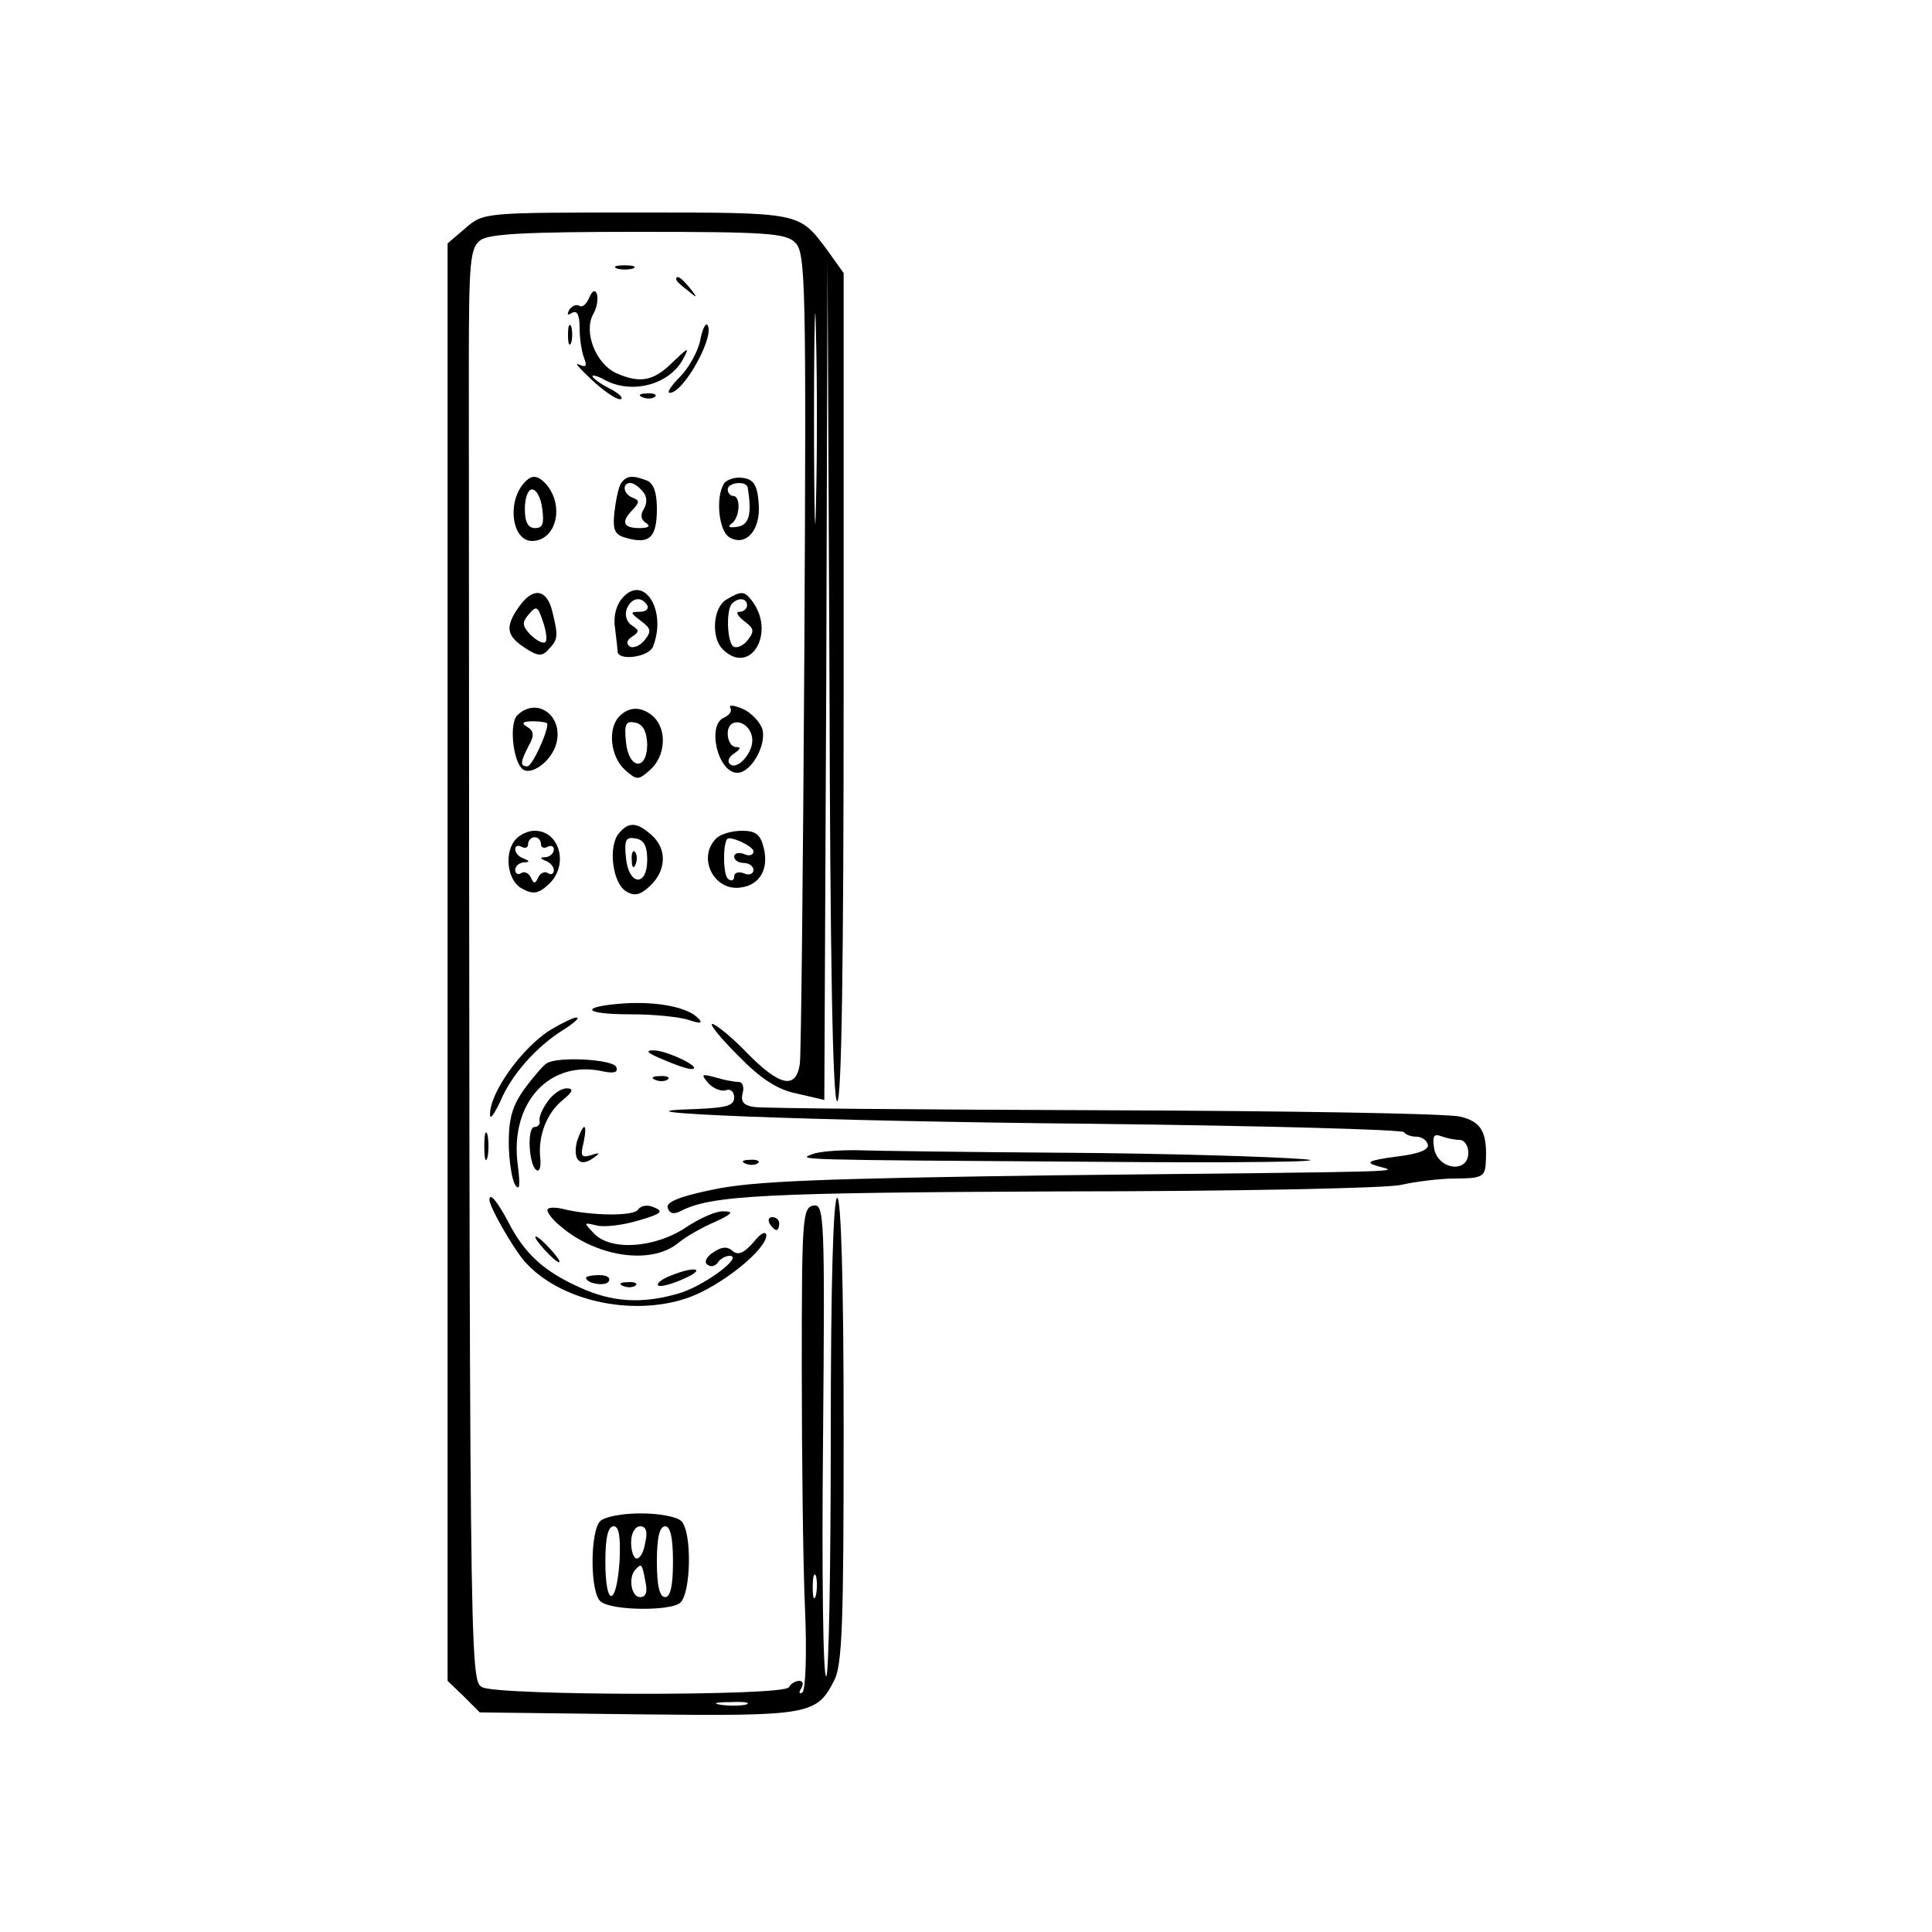
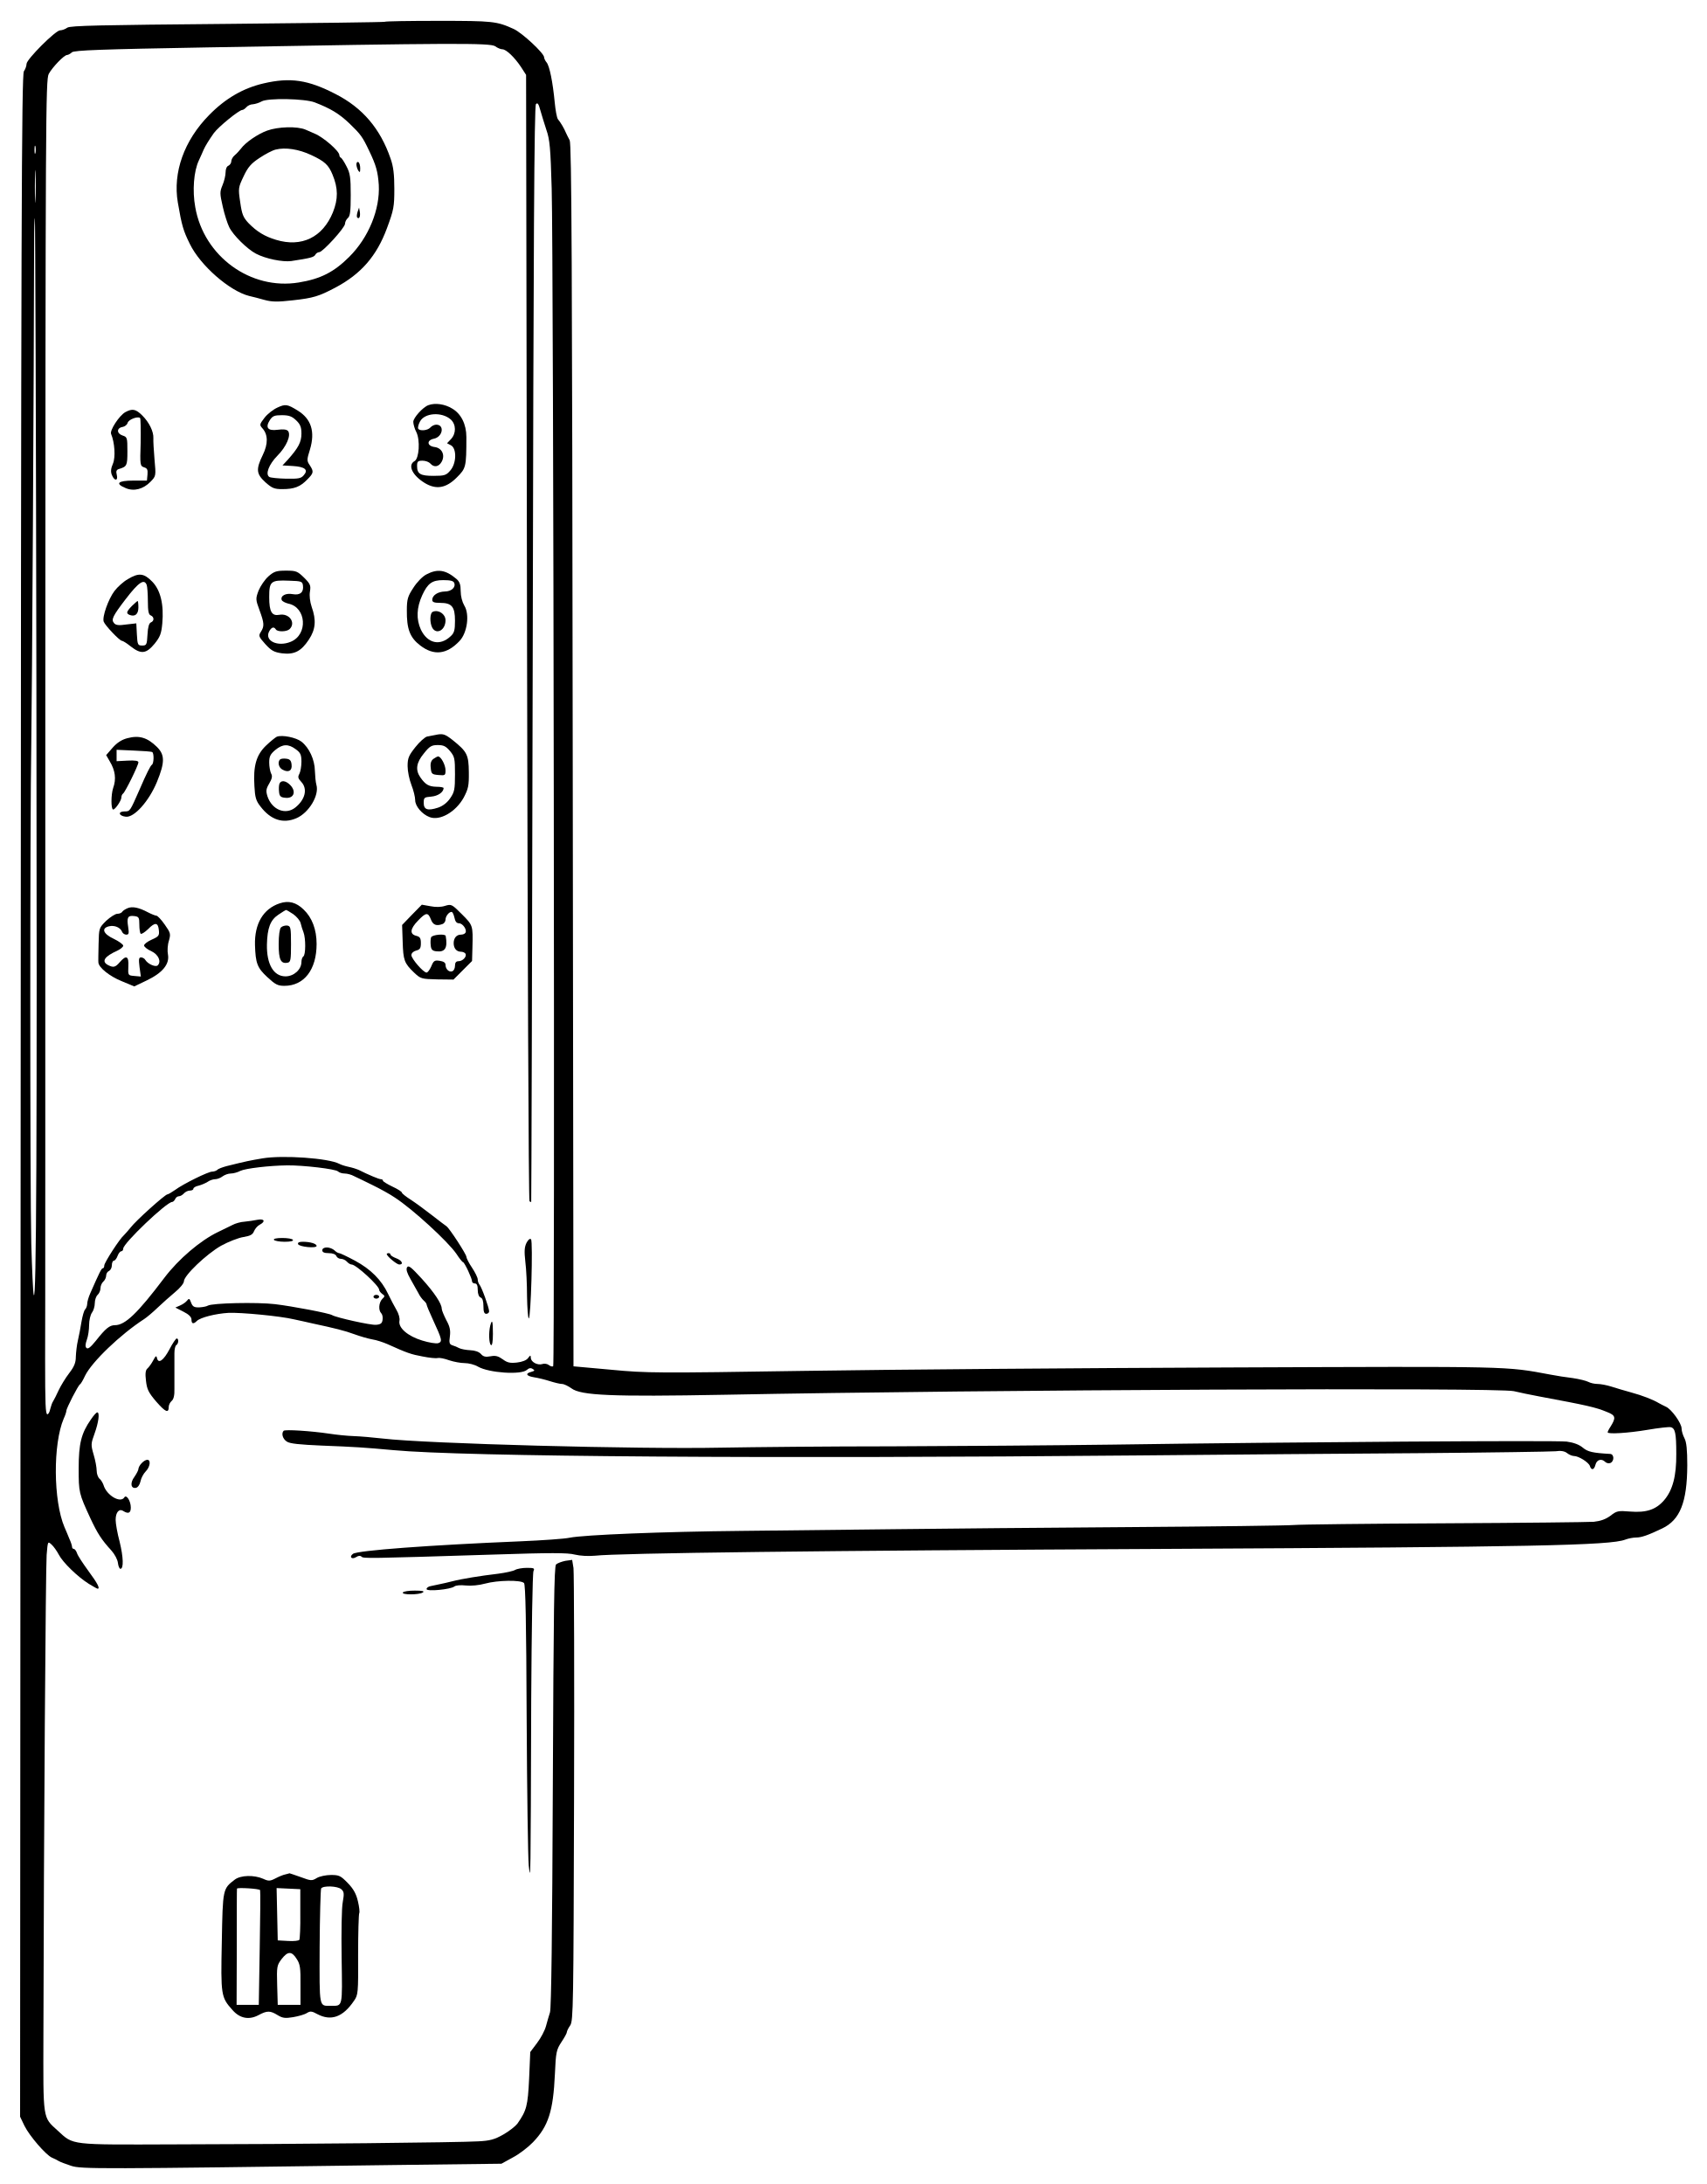
- <svg xmlns="http://www.w3.org/2000/svg" version="1.0" width="300pt" height="300pt" viewBox="0 0 300 300" preserveAspectRatio="xMidYMid meet">
-   <g transform="translate(0,300) scale(0.1,-0.1)" fill="#000000" stroke="none">
-     <path d="M723 2646 l-28 -24 0 -1116 0 -1116 25 -24 25 -25 245 -3 c266 -3 278 -1 305 52 13 24 15 88 15 390 0 233 -4 360 -10 360 -6 0 -10 -130 -10 -369 0 -204 -3 -372 -7 -374 -5 -3 -7 161 -5 365 3 350 2 369 -15 366 -17 -3 -18 -21 -18 -253 0 -138 2 -306 5 -373 3 -69 1 -126 -4 -130 -5 -3 -6 0 -2 6 4 7 3 12 -3 12 -5 0 -13 -4 -16 -10 -8 -14 -450 -13 -476 0 -20 11 -20 11 -21 2049 0 166 2 186 18 198 13 10 73 13 245 13 199 0 230 -2 244 -17 16 -15 17 -67 14 -632 -2 -339 -5 -628 -7 -643 -6 -40 -31 -35 -82 17 -24 25 -49 45 -54 45 -5 0 13 -22 40 -49 35 -36 61 -53 91 -59 l43 -10 3 652 2 651 3 -652 c1 -427 5 -653 12 -653 7 0 10 221 10 643 l0 643 -25 35 c-45 60 -39 59 -296 59 -237 0 -238 0 -266 -24z m544 -428 c-1 -73 -3 -14 -3 132 0 146 2 205 3 133 2 -73 2 -193 0 -265z m0 -1695 c-3 -10 -5 -4 -5 12 0 17 2 24 5 18 2 -7 2 -21 0 -30z m-109 -170 c-10 -2 -28 -2 -40 0 -13 2 -5 4 17 4 22 1 32 -1 23 -4z" />
-     <path d="M958 2583 c6 -2 18 -2 25 0 6 3 1 5 -13 5 -14 0 -19 -2 -12 -5z" />
-     <path d="M1050 2566 c0 -2 8 -10 18 -17 15 -13 16 -12 3 4 -13 16 -21 21 -21 13z" />
-     <path d="M915 2538 c-4 -10 -11 -16 -15 -13 -5 3 -12 0 -16 -6 -4 -8 -3 -9 4 -5 8 5 12 -3 12 -23 0 -16 3 -37 7 -47 5 -13 3 -15 -8 -10 -8 4 1 -6 19 -23 18 -17 38 -31 45 -31 6 1 0 8 -15 16 -16 8 -28 17 -28 20 0 2 9 0 19 -6 43 -23 101 -7 122 33 10 19 8 18 -16 -5 -30 -30 -51 -34 -89 -17 -31 15 -50 63 -35 91 6 10 8 24 6 31 -3 8 -7 6 -12 -5z" />
-     <path d="M882 2480 c0 -14 2 -19 5 -12 2 6 2 18 0 25 -3 6 -5 1 -5 -13z" />
-     <path d="M1087 2470 c-4 -17 -18 -42 -31 -55 -14 -14 -21 -25 -16 -25 22 0 72 91 58 106 -3 2 -8 -9 -11 -26z" />
-     <path d="M998 2383 c7 -3 16 -2 19 1 4 3 -2 6 -13 5 -11 0 -14 -3 -6 -6z" />
-     <path d="M812 2248 c-25 -31 -16 -88 14 -88 37 0 51 53 23 87 -14 16 -24 17 -37 1z m30 -38 c3 -23 1 -30 -11 -30 -11 0 -16 9 -16 30 0 17 5 30 11 30 7 0 14 -13 16 -30z" />
-     <path d="M964 2249 c-4 -7 -8 -27 -10 -45 -3 -29 1 -35 21 -40 34 -9 45 2 45 46 0 25 -5 40 -16 44 -23 9 -32 7 -40 -5z m34 -12 c7 -8 7 -18 2 -27 -6 -9 -5 -17 3 -22 8 -5 4 -8 -10 -8 -26 0 -29 10 -10 29 10 11 10 14 0 18 -15 5 -18 23 -4 23 5 0 13 -6 19 -13z" />
-     <path d="M1124 2249 c-13 -22 -8 -72 8 -83 26 -16 50 11 46 53 -2 28 -8 37 -25 39 -11 2 -25 -3 -29 -9z m37 -6 c7 -42 2 -58 -16 -61 -12 -2 -16 0 -9 5 13 9 15 43 2 43 -4 0 -8 5 -8 10 0 11 29 14 31 3z" />
-     <path d="M967 2072 c-10 -11 -15 -29 -12 -47 2 -17 4 -33 4 -37 2 -15 49 -8 55 8 22 56 -14 113 -47 76z m38 -12 c3 -5 -2 -10 -11 -10 -16 0 -16 -1 1 -14 16 -12 17 -16 6 -30 -7 -9 -18 -13 -23 -10 -6 4 -5 10 3 15 12 8 12 10 0 18 -8 5 -11 16 -8 25 7 18 23 21 32 6z" />
-     <path d="M806 2058 c-22 -31 -20 -45 9 -64 20 -13 27 -14 37 -2 15 15 15 21 5 61 -9 33 -30 35 -51 5z m41 -55 c-4 -3 -13 2 -23 11 -13 14 -14 19 -3 32 12 14 14 13 22 -11 5 -14 7 -29 4 -32z" />
-     <path d="M1128 2069 c-21 -12 -24 -59 -6 -77 43 -43 84 26 45 76 -11 14 -16 15 -39 1z m32 -9 c0 -5 -5 -10 -12 -10 -6 0 -3 -6 7 -14 16 -12 17 -16 6 -30 -7 -9 -17 -13 -22 -10 -10 6 -12 58 -2 67 10 10 23 8 23 -3z" />
-     <path d="M1134 1901 c3 -5 -1 -11 -9 -15 -28 -10 -11 -86 20 -86 21 0 45 42 39 67 -3 11 -17 26 -30 32 -14 6 -23 7 -20 2z m34 -47 c3 -22 -24 -52 -35 -40 -4 4 -1 11 7 16 10 7 11 10 3 10 -7 0 -13 9 -13 21 0 27 34 21 38 -7z" />
-     <path d="M803 1889 c-12 -12 -7 -67 7 -82 13 -14 47 11 54 39 11 43 -31 73 -61 43z m47 -13 c0 -15 -24 -66 -31 -66 -12 0 -11 7 2 32 9 16 8 23 -2 29 -10 6 -8 9 9 9 12 0 22 -2 22 -4z" />
-     <path d="M962 1888 c-19 -19 -14 -63 8 -83 19 -17 21 -17 40 0 23 21 26 60 6 81 -18 17 -38 18 -54 2z m43 -43 c0 -43 -29 -40 -33 3 -3 28 0 33 14 30 12 -2 18 -13 19 -33z" />
-     <path d="M961 1706 c-17 -20 -10 -77 11 -90 13 -8 22 -6 37 8 26 24 27 58 3 79 -23 21 -36 21 -51 3z m44 -41 c0 -43 -29 -40 -33 3 -3 28 0 33 15 30 13 -2 18 -12 18 -33z" />
-     <path d="M981 1664 c0 -11 3 -14 6 -6 3 7 2 16 -1 19 -3 4 -6 -2 -5 -13z" />
-     <path d="M802 1698 c-20 -20 -15 -66 9 -78 16 -9 25 -8 40 6 33 29 19 84 -21 84 -9 0 -21 -5 -28 -12z m38 -9 c0 -5 5 -7 10 -4 6 3 10 1 10 -4 0 -6 -6 -11 -12 -12 -10 0 -10 -2 0 -6 6 -2 12 -9 12 -14 0 -6 -4 -8 -9 -5 -5 4 -12 0 -15 -6 -5 -11 -7 -11 -12 0 -3 6 -10 10 -15 6 -5 -3 -9 0 -9 5 0 6 6 11 13 12 10 0 10 2 0 6 -7 2 -13 9 -13 14 0 6 5 7 10 4 6 -3 10 -1 10 4 0 6 5 11 10 11 6 0 10 -5 10 -11z" />
-     <path d="M1112 1698 c-30 -30 -3 -83 39 -76 29 4 43 29 35 61 -5 21 -12 27 -34 27 -15 0 -33 -5 -40 -12z m58 -20 c0 -6 -7 -8 -15 -4 -8 3 -15 1 -15 -4 0 -6 7 -10 15 -10 8 0 15 -5 15 -11 0 -6 -7 -9 -15 -5 -8 3 -15 1 -15 -5 0 -6 -4 -8 -9 -4 -8 4 -9 52 -2 62 4 6 41 -11 41 -19z" />
-     <path d="M970 1442 c-71 -5 -66 -17 8 -17 37 0 78 -4 92 -9 18 -6 22 -5 14 3 -16 17 -63 26 -114 23z" />
-     <path d="M855 1401 c-46 -29 -96 -100 -94 -133 0 -7 7 3 16 22 17 41 56 85 98 111 17 11 26 19 20 19 -5 0 -23 -9 -40 -19z" />
-     <path d="M1029 1355 c18 -8 38 -15 45 -15 19 1 -38 29 -59 29 -14 0 -10 -4 14 -14z" />
-     <path d="M849 1349 c-5 -3 -20 -20 -34 -39 -19 -26 -25 -46 -25 -84 0 -28 5 -58 10 -66 7 -10 8 -1 4 31 -13 97 50 165 134 145 16 -3 22 -1 19 7 -4 12 -90 17 -108 6z" />
-     <path d="M1018 1323 c7 -3 16 -2 19 1 4 3 -2 6 -13 5 -11 0 -14 -3 -6 -6z" />
-     <path d="M1100 1318 c8 -9 21 -13 27 -11 7 3 13 -2 13 -11 0 -13 -12 -16 -57 -18 -172 -5 184 -19 612 -23 263 -3 482 -9 485 -13 3 -4 11 -7 19 -7 8 0 16 -5 18 -12 3 -8 -14 -15 -49 -19 -44 -6 -49 -9 -28 -15 32 -9 66 -8 -500 -14 -365 -5 -470 -9 -532 -22 -54 -11 -75 -20 -71 -29 3 -9 10 -10 21 -4 48 24 128 28 587 30 270 0 509 5 530 10 22 5 60 10 85 10 40 0 46 3 47 23 3 48 -6 65 -39 73 -18 5 -267 9 -553 10 -286 1 -530 3 -543 5 -17 2 -22 8 -19 21 3 10 0 18 -6 18 -7 0 -23 3 -36 7 -22 6 -23 5 -11 -9z m1166 -88 c8 0 14 -9 14 -20 0 -32 -46 -27 -53 6 -3 19 -1 24 10 20 8 -3 21 -6 29 -6z" />
-     <path d="M850 1289 c-8 -11 -14 -25 -12 -30 1 -5 -3 -9 -8 -9 -12 0 -9 -59 3 -67 5 -3 7 5 6 18 -4 35 10 71 35 91 16 13 17 18 6 18 -9 0 -22 -9 -30 -21z" />
-     <path d="M752 1220 c0 -19 2 -27 5 -17 2 9 2 25 0 35 -3 9 -5 1 -5 -18z" />
-     <path d="M896 1228 c-7 -28 4 -41 24 -27 13 9 12 10 -3 5 -14 -4 -16 -1 -11 19 3 14 4 25 1 25 -2 0 -7 -10 -11 -22z" />
-     <path d="M1262 1208 c-24 -9 -35 -9 433 -12 231 -2 380 0 330 4 -49 4 -216 9 -370 10 -154 1 -302 3 -328 4 -26 0 -55 -2 -65 -6z" />
-     <path d="M1158 1193 c7 -3 16 -2 19 1 4 3 -2 6 -13 5 -11 0 -14 -3 -6 -6z" />
-     <path d="M760 1137 c0 -11 36 -74 54 -95 53 -61 165 -87 252 -58 51 17 124 75 124 98 -1 7 -9 3 -20 -11 -15 -17 -24 -21 -33 -13 -8 7 -17 6 -30 -3 -11 -7 -14 -16 -8 -19 5 -4 12 -2 16 4 3 5 12 10 18 10 23 -1 -43 -49 -81 -59 -56 -16 -102 -13 -152 10 -56 25 -86 53 -111 102 -17 32 -29 46 -29 34z" />
-     <path d="M850 1121 c0 -4 8 -15 18 -23 55 -49 141 -63 184 -29 13 11 40 26 59 34 26 12 29 16 13 16 -12 1 -38 -11 -59 -25 -48 -32 -117 -37 -143 -9 -16 17 -16 17 5 12 13 -3 42 1 65 8 35 10 39 14 24 20 -10 5 -21 3 -25 -3 -6 -11 -74 -10 -118 1 -13 3 -23 2 -23 -2z" />
-     <path d="M1195 1100 c3 -5 8 -10 11 -10 2 0 4 5 4 10 0 6 -5 10 -11 10 -5 0 -7 -4 -4 -10z" />
-     <path d="M845 1060 c10 -11 20 -20 23 -20 3 0 -3 9 -13 20 -10 11 -20 20 -23 20 -3 0 3 -9 13 -20z" />
-     <path d="M1041 1019 c-13 -5 -22 -12 -19 -15 3 -3 21 2 39 10 37 16 19 21 -20 5z" />
-     <path d="M910 1016 c0 -9 30 -14 35 -6 4 6 -3 10 -14 10 -12 0 -21 -2 -21 -4z" />
-     <path d="M968 1003 c7 -3 16 -2 19 1 4 3 -2 6 -13 5 -11 0 -14 -3 -6 -6z" />
-     <path d="M932 638 c-16 -16 -16 -113 1 -125 17 -14 107 -15 123 -2 17 14 19 110 2 127 -7 7 -35 12 -63 12 -28 0 -56 -5 -63 -12z m30 -63 c-5 -71 -22 -71 -22 0 0 37 4 55 13 55 8 0 11 -16 9 -55z m40 30 c-2 -14 -8 -25 -13 -25 -5 0 -9 11 -9 25 0 14 6 25 14 25 9 0 12 -8 8 -25z m43 -30 c0 -37 -4 -55 -12 -55 -9 0 -13 18 -13 55 0 37 4 55 13 55 8 0 12 -18 12 -55z m-43 -30 c4 -17 1 -25 -8 -25 -14 0 -19 31 -7 43 9 10 10 9 15 -18z" />
+ <svg xmlns="http://www.w3.org/2000/svg" version="1.0" width="900pt" height="1152pt" viewBox="0 0 900 1152" preserveAspectRatio="xMidYMid meet">
+   <g transform="translate(0,1152) scale(0.1,-0.1)" fill="#000000" stroke="none">
+     <path d="M2029 11405 c-3 -2 -376 -7 -829 -11 -669 -6 -829 -9 -845 -20 -11 -8 -28 -14 -38 -14 -24 0 -177 -153 -177 -177 0 -10 -6 -28 -14 -39 -12 -17 -15 -792 -17 -5405 l-3 -5384 23 -48 c26 -53 113 -154 145 -168 12 -5 28 -13 36 -18 8 -5 38 -16 65 -25 54 -18 148 -17 1695 4 l575 7 60 33 c33 17 81 54 106 80 82 85 107 165 116 360 5 116 8 128 34 168 16 24 29 47 29 53 0 5 8 22 18 36 16 25 17 103 20 1198 2 643 0 1190 -3 1214 l-7 43 -36 -5 c-19 -4 -41 -12 -49 -19 -10 -11 -13 -240 -17 -1173 -3 -763 -8 -1170 -15 -1190 -5 -16 -15 -49 -21 -72 -6 -23 -27 -63 -47 -89 l-36 -48 -6 -140 c-7 -144 -13 -168 -62 -238 -11 -14 -44 -40 -74 -57 -46 -26 -70 -33 -133 -36 -96 -6 -946 -15 -1602 -16 -556 -2 -531 -5 -615 72 -81 74 -77 51 -76 508 2 1049 12 2463 17 2529 6 73 6 73 26 55 11 -10 28 -34 38 -53 21 -41 98 -116 158 -154 23 -14 44 -26 47 -26 14 0 0 28 -49 94 -29 40 -57 82 -60 94 -4 12 -12 22 -17 22 -5 0 -9 5 -9 11 0 6 -6 25 -14 42 -7 18 -19 46 -26 62 -59 139 -61 438 -4 572 8 17 14 36 14 41 0 14 63 136 72 140 4 2 16 22 27 46 36 73 186 217 311 298 14 9 46 36 71 60 25 24 67 61 92 82 26 21 47 47 47 57 0 31 119 144 196 188 38 21 92 42 118 46 37 6 49 13 56 31 5 12 18 28 30 34 32 17 25 33 -12 26 -18 -4 -49 -8 -68 -10 -20 -1 -49 -9 -65 -18 -17 -8 -51 -25 -76 -37 -93 -45 -207 -142 -282 -241 -142 -188 -207 -250 -261 -250 -28 0 -49 -17 -101 -83 -27 -33 -41 -45 -49 -37 -7 7 -6 20 2 43 7 18 12 54 12 78 0 25 7 54 15 65 8 10 15 33 15 50 0 17 7 37 15 44 8 7 15 23 15 35 0 12 7 28 15 35 8 7 15 21 15 32 0 10 7 21 15 24 8 4 15 17 15 30 0 13 5 24 10 24 6 0 15 11 20 25 5 14 14 25 20 25 5 0 10 6 10 14 0 28 229 246 258 246 5 0 12 7 16 15 3 8 12 15 19 15 8 0 20 7 27 15 7 8 21 15 31 15 11 0 19 4 19 10 0 5 12 13 28 16 15 4 36 13 47 20 11 8 29 14 40 14 11 0 29 7 39 15 11 8 30 15 43 15 13 0 36 6 51 14 27 13 153 28 247 29 84 1 255 -19 268 -32 6 -6 22 -11 35 -11 13 0 36 -6 50 -14 15 -7 59 -28 97 -47 39 -19 92 -48 118 -66 94 -61 279 -231 324 -296 15 -23 31 -44 36 -45 9 -4 47 -86 47 -101 0 -6 7 -11 15 -11 10 0 15 -10 15 -34 0 -21 6 -36 15 -40 10 -3 15 -19 15 -46 0 -29 4 -40 15 -40 8 0 15 6 15 13 0 19 -40 130 -51 141 -5 6 -9 18 -9 27 0 10 -14 38 -30 62 -17 25 -30 51 -30 58 0 13 -89 150 -105 161 -5 3 -39 29 -75 57 -36 28 -86 65 -112 82 -27 17 -48 34 -48 38 0 5 -22 19 -50 32 -27 13 -50 27 -50 31 0 5 -5 8 -11 8 -10 0 -63 22 -119 50 -9 4 -31 11 -50 15 -19 4 -41 11 -50 16 -56 30 -297 47 -405 29 -65 -11 -86 -15 -190 -41 -22 -6 -44 -14 -49 -20 -6 -5 -18 -9 -27 -9 -21 0 -153 -65 -196 -97 -17 -12 -36 -23 -40 -23 -12 0 -167 -139 -194 -175 -13 -16 -29 -34 -35 -40 -22 -18 -104 -145 -104 -160 0 -8 -3 -15 -8 -15 -7 0 -18 -23 -66 -132 -9 -20 -16 -45 -16 -55 0 -10 -5 -24 -11 -30 -6 -6 -14 -35 -19 -64 -5 -30 -13 -74 -19 -99 -6 -25 -10 -63 -11 -86 0 -31 -8 -52 -35 -87 -20 -26 -44 -66 -55 -89 -11 -24 -24 -50 -29 -58 -6 -8 -12 -27 -16 -42 -3 -16 -10 -28 -15 -28 -10 0 -12 54 -12 290 1 74 1 1622 1 3440 1 3136 2 3307 18 3340 19 35 81 100 97 100 5 0 17 6 25 14 13 11 154 16 716 26 1288 23 1491 24 1517 6 12 -9 29 -16 38 -16 20 0 64 -42 98 -93 l27 -42 5 -2967 c3 -1631 8 -2970 13 -2974 4 -4 8 -5 9 -3 1 2 5 1303 8 2891 4 2195 8 2890 17 2899 9 9 14 1 23 -32 7 -24 21 -71 32 -104 18 -51 22 -96 28 -310 10 -332 17 -6201 8 -6211 -4 -4 -14 -1 -22 5 -8 7 -24 10 -35 6 -26 -8 -61 11 -61 33 -1 15 -2 15 -15 -2 -8 -11 -31 -20 -58 -23 -36 -4 -51 -1 -75 17 -24 17 -38 21 -64 16 -27 -5 -39 -2 -51 12 -11 12 -32 19 -57 20 -22 1 -48 6 -58 11 -9 5 -25 12 -36 15 -15 5 -18 13 -13 47 4 32 0 52 -19 86 -13 26 -24 52 -24 60 0 26 -38 84 -105 158 -56 61 -70 73 -78 60 -6 -11 0 -30 19 -63 15 -26 33 -59 41 -73 7 -15 20 -32 28 -39 8 -7 15 -16 15 -20 0 -5 15 -41 34 -82 48 -104 51 -115 27 -123 -11 -3 -49 3 -84 14 -76 23 -127 67 -120 104 3 13 -4 38 -16 58 -11 19 -31 57 -44 84 -35 74 -91 130 -174 175 -41 22 -79 40 -84 40 -6 0 -17 7 -25 15 -9 8 -26 15 -40 15 -15 0 -24 -6 -24 -15 0 -10 10 -15 34 -15 21 0 36 -6 40 -15 3 -8 14 -15 24 -15 11 0 25 -7 32 -15 7 -8 18 -15 25 -15 23 0 145 -112 145 -133 0 -6 7 -15 16 -22 15 -10 15 -13 0 -27 -18 -19 -21 -59 -5 -75 6 -6 9 -21 7 -34 -2 -19 -10 -25 -34 -27 -27 -3 -210 38 -232 51 -15 10 -210 47 -302 58 -94 11 -331 6 -354 -8 -6 -4 -26 -8 -44 -9 -28 -1 -36 4 -44 25 -8 22 -11 24 -21 11 -7 -9 -23 -20 -37 -26 l-25 -11 43 -22 c28 -14 42 -28 42 -41 0 -23 10 -26 28 -8 19 19 100 39 167 43 66 3 274 -17 345 -34 25 -5 68 -15 95 -21 121 -26 174 -39 225 -58 30 -11 72 -23 94 -27 21 -3 57 -15 80 -25 104 -47 125 -54 185 -65 35 -7 71 -11 80 -8 9 2 36 -3 60 -12 24 -8 61 -15 82 -15 21 0 53 -8 71 -19 58 -33 227 -44 257 -17 11 10 21 12 31 5 12 -7 11 -10 -7 -15 -34 -9 -28 -22 15 -29 20 -3 57 -12 82 -20 25 -8 54 -15 64 -15 11 0 33 -11 50 -23 50 -38 212 -45 806 -34 1395 27 4077 39 4165 19 28 -7 88 -19 135 -28 252 -47 297 -57 357 -82 46 -18 48 -30 17 -79 -8 -12 -14 -25 -14 -28 0 -11 109 -4 210 13 58 10 113 16 122 14 24 -5 30 -30 30 -140 1 -118 -19 -192 -64 -245 -43 -50 -94 -67 -180 -60 -62 5 -70 4 -103 -22 -26 -19 -52 -28 -88 -32 -29 -2 -383 -6 -787 -8 -404 -2 -762 -6 -795 -9 -33 -3 -420 -8 -860 -11 -440 -3 -998 -8 -1240 -11 -242 -3 -606 -7 -810 -9 -421 -4 -836 -21 -910 -36 -27 -6 -144 -14 -260 -19 -479 -20 -858 -48 -883 -66 -22 -16 -7 -32 17 -17 12 8 22 8 28 2 10 -10 26 -10 693 11 304 10 395 10 432 0 29 -7 71 -9 106 -6 125 14 1179 27 3012 36 1929 10 2344 18 2423 49 16 6 41 11 57 11 28 0 63 12 138 48 94 45 131 138 132 332 0 83 -4 123 -15 144 -8 15 -15 38 -15 51 0 28 -54 103 -83 115 -12 6 -29 14 -37 19 -30 18 -86 40 -145 56 -33 9 -80 23 -105 31 -25 8 -58 14 -73 14 -16 0 -38 5 -49 11 -12 6 -48 15 -82 20 -34 4 -86 12 -116 18 -242 45 -191 44 -1696 38 -781 -3 -1789 -11 -2240 -18 -778 -12 -832 -12 -1020 6 l-199 18 -4 3221 c-3 2614 -6 3226 -16 3246 -8 14 -16 32 -20 40 -8 20 -28 55 -42 71 -6 8 -13 48 -17 89 -10 105 -27 192 -43 211 -7 8 -13 21 -13 27 0 21 -115 128 -160 149 -90 41 -110 43 -397 43 -154 0 -282 -2 -284 -5z m-1842 -692 c-3 -10 -5 -2 -5 17 0 19 2 27 5 18 2 -10 2 -26 0 -35z m0 -245 c-1 -40 -3 -10 -3 67 0 77 1 110 3 73 2 -37 2 -100 0 -140z m5 -2578 c4 -2399 0 -3252 -14 -3200 -4 14 -9 135 -13 270 -7 299 -7 2233 0 2640 4 233 14 1959 15 2644 0 71 2 127 4 125 2 -2 6 -1118 8 -2479z" />
+     <path d="M1390 11080 c-108 -25 -202 -80 -287 -167 -132 -134 -192 -303 -165 -461 21 -123 29 -149 63 -218 55 -114 210 -249 313 -275 17 -4 54 -13 81 -21 40 -11 70 -11 150 -2 108 12 137 21 224 67 136 72 218 167 272 313 36 97 39 114 39 208 0 76 -5 118 -20 160 -54 157 -147 267 -290 340 -145 75 -239 89 -380 56z m270 -100 c85 -33 128 -59 183 -111 59 -57 69 -70 104 -144 37 -77 46 -110 51 -180 7 -129 -53 -277 -155 -379 -81 -81 -151 -117 -267 -136 -254 -42 -501 138 -546 397 -16 87 -8 190 19 247 10 22 22 48 25 56 10 22 28 51 54 88 24 33 133 122 150 122 5 0 15 7 22 15 7 8 22 15 34 15 11 1 32 7 46 15 32 19 228 15 280 -5z" />
+     <path d="M1409 10831 c-50 -18 -115 -63 -138 -95 -8 -10 -22 -26 -33 -35 -10 -8 -18 -23 -18 -32 0 -9 -7 -19 -15 -23 -9 -3 -15 -18 -15 -34 0 -16 -7 -47 -16 -68 -15 -36 -15 -44 1 -114 9 -41 25 -90 34 -108 20 -42 95 -116 141 -140 51 -27 141 -45 186 -39 99 15 120 20 127 33 4 8 14 14 21 14 18 0 136 129 136 150 0 10 7 23 15 30 12 10 15 37 15 121 0 92 -3 115 -22 151 -12 24 -26 45 -30 46 -4 2 -8 8 -8 14 0 21 -85 95 -130 113 -8 4 -30 13 -48 21 -43 19 -146 16 -203 -5z m233 -129 c71 -33 91 -52 112 -103 30 -72 30 -129 2 -199 -54 -132 -165 -186 -300 -145 -60 18 -101 43 -145 88 -28 30 -35 46 -44 111 -11 73 -10 77 18 136 23 49 40 68 84 97 30 20 68 40 85 44 52 13 122 2 188 -29z" />
+     <path d="M1880 10653 c0 -10 5 -25 10 -33 8 -12 10 -9 10 12 0 15 -4 30 -10 33 -5 3 -10 -2 -10 -12z" />
+     <path d="M1886 10402 c-4 -13 -5 -26 -2 -29 10 -11 18 4 14 29 l-4 23 -8 -23z" />
+     <path d="M1463 9370 c-22 -10 -53 -34 -68 -54 -26 -34 -27 -37 -11 -55 30 -33 31 -82 2 -141 -37 -76 -34 -100 14 -144 35 -31 47 -36 89 -36 63 0 94 12 131 50 35 35 36 42 14 76 -16 23 -16 29 1 83 28 94 7 161 -64 205 -55 34 -65 36 -108 16z m99 -67 c22 -21 28 -36 28 -70 0 -45 -16 -75 -72 -138 l-28 -30 54 -3 c65 -4 84 -20 58 -49 -14 -17 -29 -19 -93 -18 -41 1 -81 5 -88 9 -23 14 -3 66 42 112 48 48 74 109 56 131 -8 8 -25 10 -55 6 -52 -7 -66 12 -40 52 14 21 24 25 63 25 37 0 53 -6 75 -27z" />
+     <path d="M2260 9383 c-29 -10 -80 -67 -80 -88 0 -12 7 -37 16 -54 21 -42 15 -139 -9 -153 -38 -21 -13 -75 54 -116 60 -36 112 -27 168 29 49 49 51 54 51 214 0 67 -28 123 -75 150 -39 24 -90 31 -125 18z m118 -76 c28 -26 29 -73 1 -103 l-21 -22 21 -11 c31 -17 29 -96 -4 -133 -21 -25 -31 -28 -88 -28 -70 0 -87 10 -87 52 0 24 4 28 29 28 16 0 34 -7 41 -15 19 -22 45 -18 60 10 19 35 1 72 -37 77 -41 5 -44 36 -4 44 47 10 57 74 12 74 -10 0 -24 -7 -31 -15 -14 -16 -56 -20 -64 -6 -3 5 1 22 9 37 24 47 116 53 163 11z" />
+     <path d="M661 9346 c-32 -18 -83 -96 -75 -115 19 -45 24 -122 10 -156 -11 -25 -13 -43 -6 -60 13 -33 34 -33 26 0 -5 19 -2 27 11 31 43 13 45 18 45 94 0 72 -1 75 -26 83 -32 11 -31 40 1 45 11 2 23 11 26 21 4 18 54 37 66 26 3 -4 4 -62 3 -130 -4 -118 -3 -123 18 -130 17 -5 20 -13 18 -38 l-3 -32 -72 0 c-82 0 -98 -16 -39 -40 43 -18 92 -5 130 34 29 30 29 30 21 118 -4 48 -7 98 -6 111 2 35 -22 84 -58 120 -35 35 -53 38 -90 18z" />
+     <path d="M1416 8480 c-19 -17 -42 -51 -52 -75 -16 -43 -16 -47 5 -104 25 -68 26 -84 7 -114 -13 -20 -12 -25 23 -64 32 -35 46 -43 88 -49 65 -8 101 10 142 72 36 54 40 103 15 173 -9 27 -13 59 -9 81 5 32 2 40 -31 73 -35 34 -42 37 -95 37 -51 0 -63 -4 -93 -30z m182 -48 c5 -36 -15 -53 -54 -46 -37 7 -66 -9 -58 -31 3 -7 19 -15 35 -19 95 -19 105 -163 13 -201 -69 -29 -141 5 -114 55 12 22 25 26 35 10 9 -14 58 -13 73 2 34 34 -3 85 -55 75 -39 -7 -53 16 -53 93 0 84 8 91 105 87 65 -2 70 -4 73 -25z" />
+     <path d="M2249 8490 c-21 -11 -50 -41 -69 -71 -29 -44 -34 -60 -34 -118 -1 -99 16 -144 71 -186 72 -55 140 -47 207 24 41 43 54 141 25 187 -11 19 -19 49 -19 76 0 34 -5 49 -22 64 -58 49 -100 55 -159 24z m147 -45 c9 -23 -15 -45 -50 -45 -36 -1 -66 -20 -66 -44 0 -12 10 -16 42 -16 61 0 78 -20 78 -94 0 -50 -4 -65 -23 -82 -56 -53 -122 -38 -157 35 -25 55 -23 115 7 181 29 63 52 80 111 80 38 0 54 -4 58 -15z" />
+     <path d="M2283 8293 c-16 -6 -17 -57 -3 -84 22 -39 70 -13 70 39 0 33 -37 58 -67 45z" />
+     <path d="M674 8465 c-23 -13 -54 -41 -70 -62 -32 -42 -66 -137 -57 -162 7 -20 84 -101 96 -101 5 0 26 -13 47 -30 54 -42 81 -39 125 14 30 37 36 54 41 107 9 100 -9 176 -53 221 -44 45 -71 48 -129 13z m100 -31 c3 -9 6 -47 6 -85 0 -53 4 -71 15 -75 19 -8 19 -30 1 -37 -10 -4 -16 -25 -18 -64 -3 -54 -5 -58 -28 -58 -23 0 -25 4 -28 59 l-3 58 -53 -6 c-40 -6 -56 -4 -65 8 -15 18 -7 36 62 126 69 90 98 109 111 74z" />
+     <path d="M696 8324 c-30 -31 -32 -40 -11 -48 28 -10 45 5 45 40 0 19 -2 34 -4 34 -2 0 -15 -12 -30 -26z" />
+     <path d="M2295 7643 c-11 -2 -30 -6 -42 -8 -12 -3 -40 -28 -62 -56 -35 -44 -41 -58 -41 -100 0 -27 9 -71 20 -99 11 -28 20 -64 20 -81 0 -31 36 -74 76 -89 54 -21 138 27 180 103 24 46 28 62 27 134 -1 92 -9 108 -85 169 -42 33 -52 36 -93 27z m79 -85 c24 -29 26 -39 26 -122 0 -80 -3 -94 -25 -126 -16 -24 -40 -42 -64 -50 -55 -18 -76 -11 -76 25 0 28 3 30 39 33 36 3 65 23 66 45 0 4 -17 7 -37 7 -41 1 -59 11 -86 50 -27 39 -21 78 19 126 30 38 41 44 73 44 31 0 43 -6 65 -32z" />
+     <path d="M2286 7517 c-12 -9 -17 -23 -14 -47 3 -32 6 -35 41 -38 35 -3 37 -2 37 25 0 28 -24 73 -39 73 -4 0 -15 -6 -25 -13z" />
+     <path d="M671 7626 c-30 -8 -54 -24 -77 -50 l-34 -39 19 -33 c29 -48 35 -93 18 -140 -12 -36 -12 -114 0 -114 11 0 42 46 43 62 0 9 4 19 9 22 11 7 81 149 81 165 0 8 -17 11 -57 9 l-58 -3 0 30 0 30 90 -4 c50 -2 93 -5 98 -8 10 -6 9 -61 -2 -67 -8 -6 -27 -43 -65 -131 -51 -116 -50 -115 -79 -115 -37 0 -31 -24 7 -28 44 -5 122 82 164 184 42 103 42 142 0 184 -51 50 -94 63 -157 46z" />
+     <path d="M1460 7634 c-8 -4 -34 -25 -57 -47 -51 -49 -68 -107 -61 -214 3 -58 8 -77 32 -107 54 -71 119 -92 189 -62 66 28 122 121 106 176 -4 14 -7 47 -8 74 -1 59 -30 122 -71 154 -28 22 -102 37 -130 26z m100 -66 c25 -18 30 -29 30 -66 0 -24 -5 -52 -11 -64 -9 -16 -7 -24 10 -42 35 -37 21 -94 -32 -136 -51 -40 -122 -12 -146 59 -9 29 -8 39 9 68 15 26 18 39 10 53 -5 10 -10 36 -10 58 0 32 6 44 32 66 39 32 69 33 108 4z" />
+     <path d="M1477 7514 c-14 -14 -7 -44 14 -54 31 -17 51 -5 47 27 -2 21 -9 29 -28 31 -14 2 -29 0 -33 -4z" />
+     <path d="M1474 7386 c-3 -8 -4 -27 -2 -43 2 -23 9 -29 32 -31 46 -6 61 33 26 68 -23 23 -48 26 -56 6z" />
+     <path d="M1475 6755 c-87 -29 -133 -108 -130 -220 3 -96 12 -120 65 -169 42 -39 55 -46 90 -46 104 0 170 85 170 221 0 76 -24 139 -68 181 -40 39 -80 49 -127 33z m72 -57 c18 -13 36 -34 39 -48 3 -14 10 -35 15 -48 12 -31 12 -119 -1 -127 -5 -3 -10 -16 -10 -29 0 -40 -40 -76 -84 -76 -63 0 -100 64 -98 168 2 87 18 129 60 157 20 14 39 25 41 25 3 0 20 -10 38 -22z" />
+     <path d="M1482 6628 c-7 -7 -12 -41 -12 -89 0 -81 11 -104 47 -97 16 3 18 15 18 98 0 88 -2 95 -20 98 -11 1 -26 -3 -33 -10z" />
+     <path d="M2173 6695 l-52 -54 3 -88 c3 -98 8 -113 60 -163 35 -33 39 -34 122 -36 l86 -1 49 49 49 49 2 72 c3 116 3 116 -56 175 -52 52 -55 54 -88 44 -21 -7 -49 -8 -78 -2 l-45 8 -52 -53z m224 -15 c4 -20 11 -30 24 -30 20 0 44 -35 34 -50 -3 -6 -14 -10 -24 -10 -23 0 -38 -18 -38 -45 0 -27 15 -45 38 -45 10 0 21 -5 24 -10 9 -15 -14 -40 -36 -40 -13 0 -19 -7 -19 -24 0 -13 -6 -26 -14 -29 -17 -7 -36 11 -36 34 0 11 -10 18 -31 21 -26 4 -32 1 -44 -29 -8 -18 -19 -33 -25 -33 -17 0 -80 73 -80 92 0 10 10 20 25 24 20 5 25 12 25 39 0 27 -5 34 -25 39 -35 9 -32 37 10 80 42 44 53 45 68 6 11 -29 29 -36 61 -24 9 3 16 14 16 23 0 18 18 41 32 41 5 0 11 -13 15 -30z" />
+     <path d="M2274 6576 c-3 -8 -4 -27 -2 -43 2 -22 9 -29 31 -31 45 -5 59 18 48 81 -2 13 -71 7 -77 -7z" />
+     <path d="M674 6730 c-12 -5 -25 -13 -29 -19 -3 -6 -15 -11 -26 -11 -11 0 -37 -17 -59 -37 -38 -38 -38 -38 -40 -123 -1 -47 -2 -90 -1 -97 2 -27 60 -73 122 -98 l67 -28 65 31 c84 40 122 86 113 137 -4 19 -2 52 5 73 10 36 9 41 -22 85 -18 26 -38 47 -44 47 -5 0 -26 8 -45 18 -47 25 -81 32 -106 22z m61 -87 c0 -22 3 -44 7 -48 4 -4 21 7 39 24 37 38 53 36 57 -6 3 -28 -1 -33 -37 -49 -23 -10 -41 -24 -41 -31 0 -7 17 -21 38 -30 38 -18 54 -55 34 -75 -11 -11 -52 7 -65 28 -4 8 -15 14 -23 14 -12 0 -13 -10 -8 -51 l7 -50 -34 3 c-34 3 -34 3 -32 51 3 54 -11 61 -45 22 -24 -28 -34 -30 -63 -15 -35 19 -18 45 49 75 17 8 32 20 32 27 -1 7 -23 23 -50 36 -56 26 -67 56 -25 66 29 7 60 -6 69 -29 3 -8 13 -15 22 -15 14 0 15 7 10 41 -8 50 -2 61 32 57 24 -3 27 -7 27 -45z" />
+     <path d="M1445 4980 c3 -5 29 -10 56 -10 31 0 48 4 44 10 -3 6 -29 10 -56 10 -31 0 -48 -4 -44 -10z" />
+     <path d="M2777 4964 c-11 -23 -12 -45 -6 -99 5 -38 9 -121 9 -182 1 -62 5 -115 9 -117 11 -7 23 406 12 417 -6 6 -15 -2 -24 -19z" />
+     <path d="M1572 4958 c5 -15 98 -24 98 -10 0 12 -34 22 -73 22 -19 0 -27 -4 -25 -12z" />
+     <path d="M2040 4905 c0 -11 53 -55 66 -55 25 0 14 22 -16 33 -16 6 -30 15 -30 19 0 4 -4 8 -10 8 -5 0 -10 -2 -10 -5z" />
+     <path d="M1970 4680 c0 -5 7 -10 15 -10 8 0 15 5 15 10 0 6 -7 10 -15 10 -8 0 -15 -4 -15 -10z" />
+     <path d="M2586 4528 c-9 -36 -7 -96 4 -103 6 -4 10 18 10 59 0 69 -4 81 -14 44z" />
+     <path d="M894 4403 c-31 -59 -59 -79 -66 -46 -3 14 -7 12 -20 -13 -9 -17 -23 -36 -30 -42 -10 -8 -13 -26 -8 -65 5 -45 13 -62 54 -110 49 -56 66 -63 66 -28 0 10 7 24 15 31 11 9 16 30 15 64 0 63 0 88 0 124 0 15 0 44 0 64 0 20 4 39 10 43 12 7 14 35 2 35 -4 0 -22 -26 -38 -57z" />
+     <path d="M479 4032 c-50 -72 -64 -126 -64 -257 0 -127 1 -132 62 -264 37 -79 58 -112 110 -169 18 -20 33 -48 35 -66 2 -17 8 -31 13 -31 18 0 16 61 -4 143 -12 44 -21 96 -21 115 0 40 18 61 40 47 27 -17 40 -11 40 18 0 34 -23 71 -34 54 -20 -33 -94 10 -110 65 -4 11 -13 27 -21 33 -8 7 -15 26 -15 42 0 17 -7 55 -16 85 -15 52 -15 57 5 112 21 58 28 111 14 111 -5 0 -20 -17 -34 -38z" />
+     <path d="M1496 3973 c-13 -14 -5 -43 17 -57 16 -11 68 -16 182 -21 180 -7 225 -10 379 -24 369 -35 1998 -46 3931 -28 451 4 1122 10 1490 12 369 3 688 8 710 10 27 4 47 1 60 -9 11 -9 28 -16 37 -16 25 0 77 -33 84 -52 8 -26 23 -22 30 7 7 26 32 33 51 14 7 -7 19 -9 27 -6 22 9 21 47 -1 48 -91 5 -118 11 -144 33 -19 16 -48 27 -85 32 -59 7 -1437 -2 -2399 -16 -308 -4 -830 -8 -1160 -9 -330 0 -735 -4 -900 -7 -439 -9 -1555 21 -1785 48 -52 6 -122 12 -155 13 -33 1 -91 7 -130 13 -94 14 -231 23 -239 15z" />
+     <path d="M747 3802 c-10 -10 -17 -24 -17 -31 0 -6 -10 -25 -21 -41 -24 -32 -19 -63 8 -58 10 2 20 16 24 34 3 17 16 41 27 52 24 24 29 62 9 62 -8 0 -21 -8 -30 -18z" />
+     <path d="M2717 3239 c-10 -6 -51 -15 -90 -20 -93 -11 -192 -27 -242 -40 -22 -6 -51 -12 -65 -15 -14 -3 -35 -7 -47 -10 -13 -2 -23 -9 -23 -16 0 -14 128 -2 147 14 8 6 33 8 60 5 27 -3 70 1 102 10 66 18 188 20 205 3 8 -8 12 -203 14 -713 2 -386 7 -736 11 -777 10 -90 10 -99 13 875 2 363 7 668 12 678 7 15 3 17 -35 17 -24 0 -52 -5 -62 -11z" />
+     <path d="M2125 3120 c-8 -13 85 -13 105 0 11 7 -1 10 -42 10 -31 0 -60 -4 -63 -10z" />
+     <path d="M1505 1633 c-11 -2 -35 -12 -52 -21 -29 -15 -37 -15 -65 -2 -48 21 -118 19 -149 -4 -64 -49 -64 -48 -69 -328 -6 -283 -4 -293 56 -360 39 -45 88 -54 138 -27 45 24 61 24 100 0 26 -16 40 -18 82 -11 29 5 61 14 73 22 18 11 26 10 55 -6 72 -38 135 -16 193 70 22 31 23 41 22 243 0 116 3 215 6 220 3 5 0 33 -7 62 -9 39 -23 65 -53 96 -38 39 -46 43 -89 43 -26 0 -60 -7 -75 -16 -26 -16 -31 -15 -85 5 -31 11 -58 20 -59 20 -1 -1 -11 -3 -22 -6z m295 -78 c15 -13 16 -23 8 -68 -6 -28 -8 -161 -6 -294 4 -266 7 -253 -57 -253 -63 0 -60 -17 -59 309 1 165 5 304 8 310 11 16 87 13 106 -4z m-428 -5 c2 -5 1 -144 -2 -307 l-5 -298 -59 0 -58 0 1 305 c0 168 0 306 1 308 1 7 119 0 122 -8z m212 -123 c1 -71 -2 -133 -5 -139 -3 -5 -30 -8 -60 -6 l-54 3 -3 138 -3 138 63 -3 62 -3 0 -128z m-19 -240 c18 -27 21 -48 20 -137 l0 -105 -60 0 -60 0 -3 104 c-3 98 -1 105 23 137 33 43 54 43 80 1z" />
  </g>
</svg>
